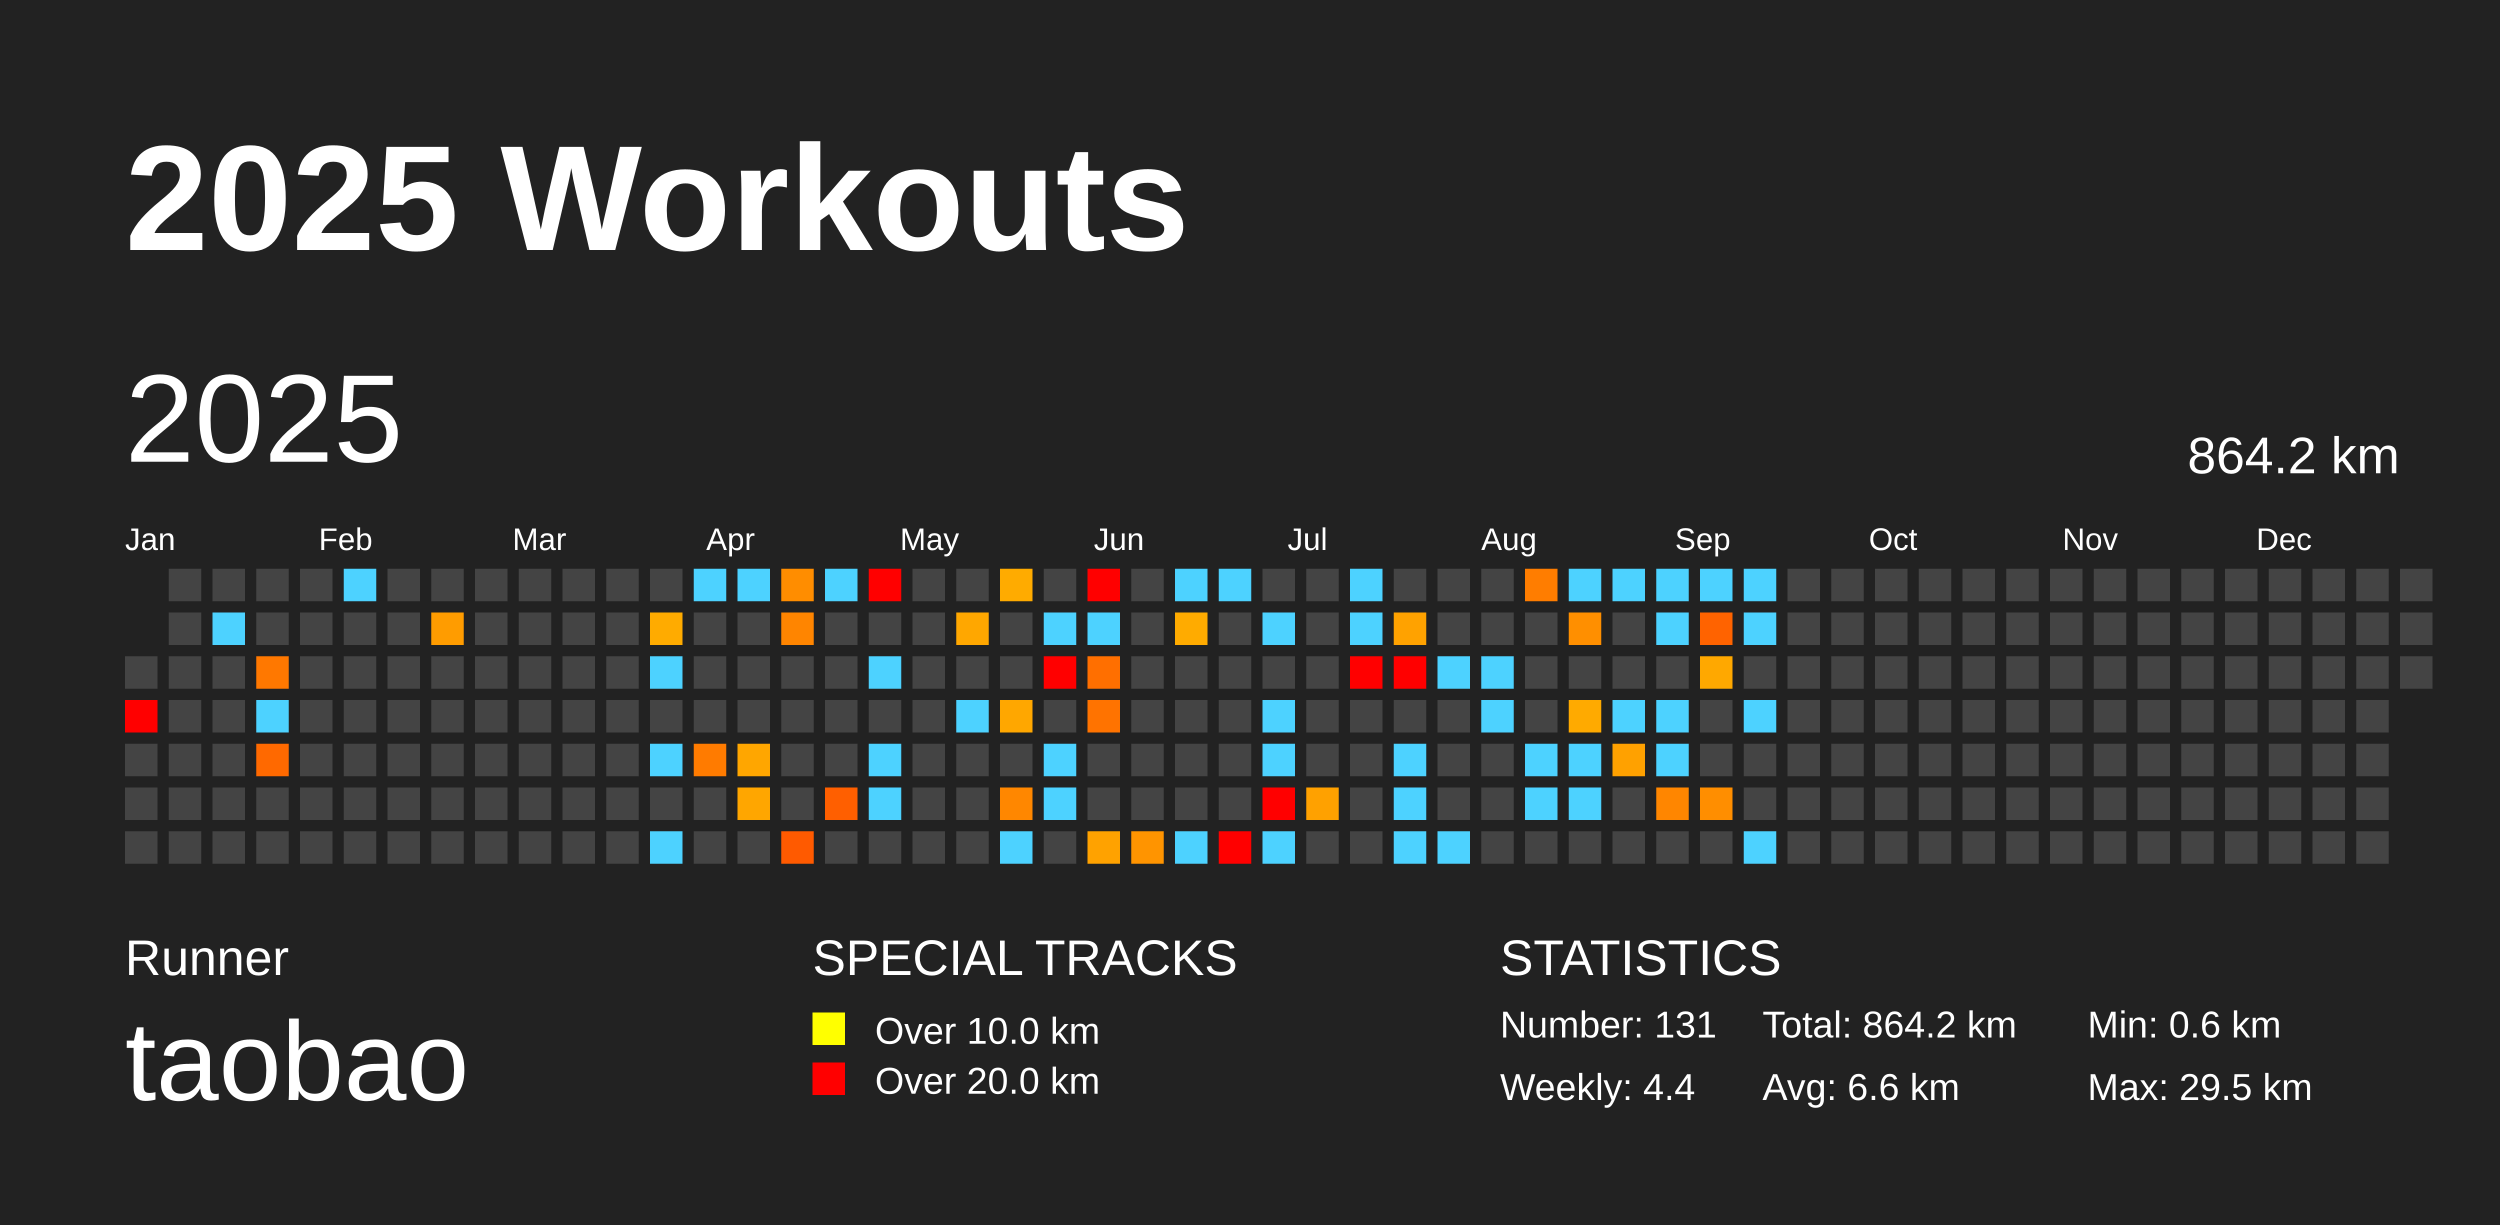
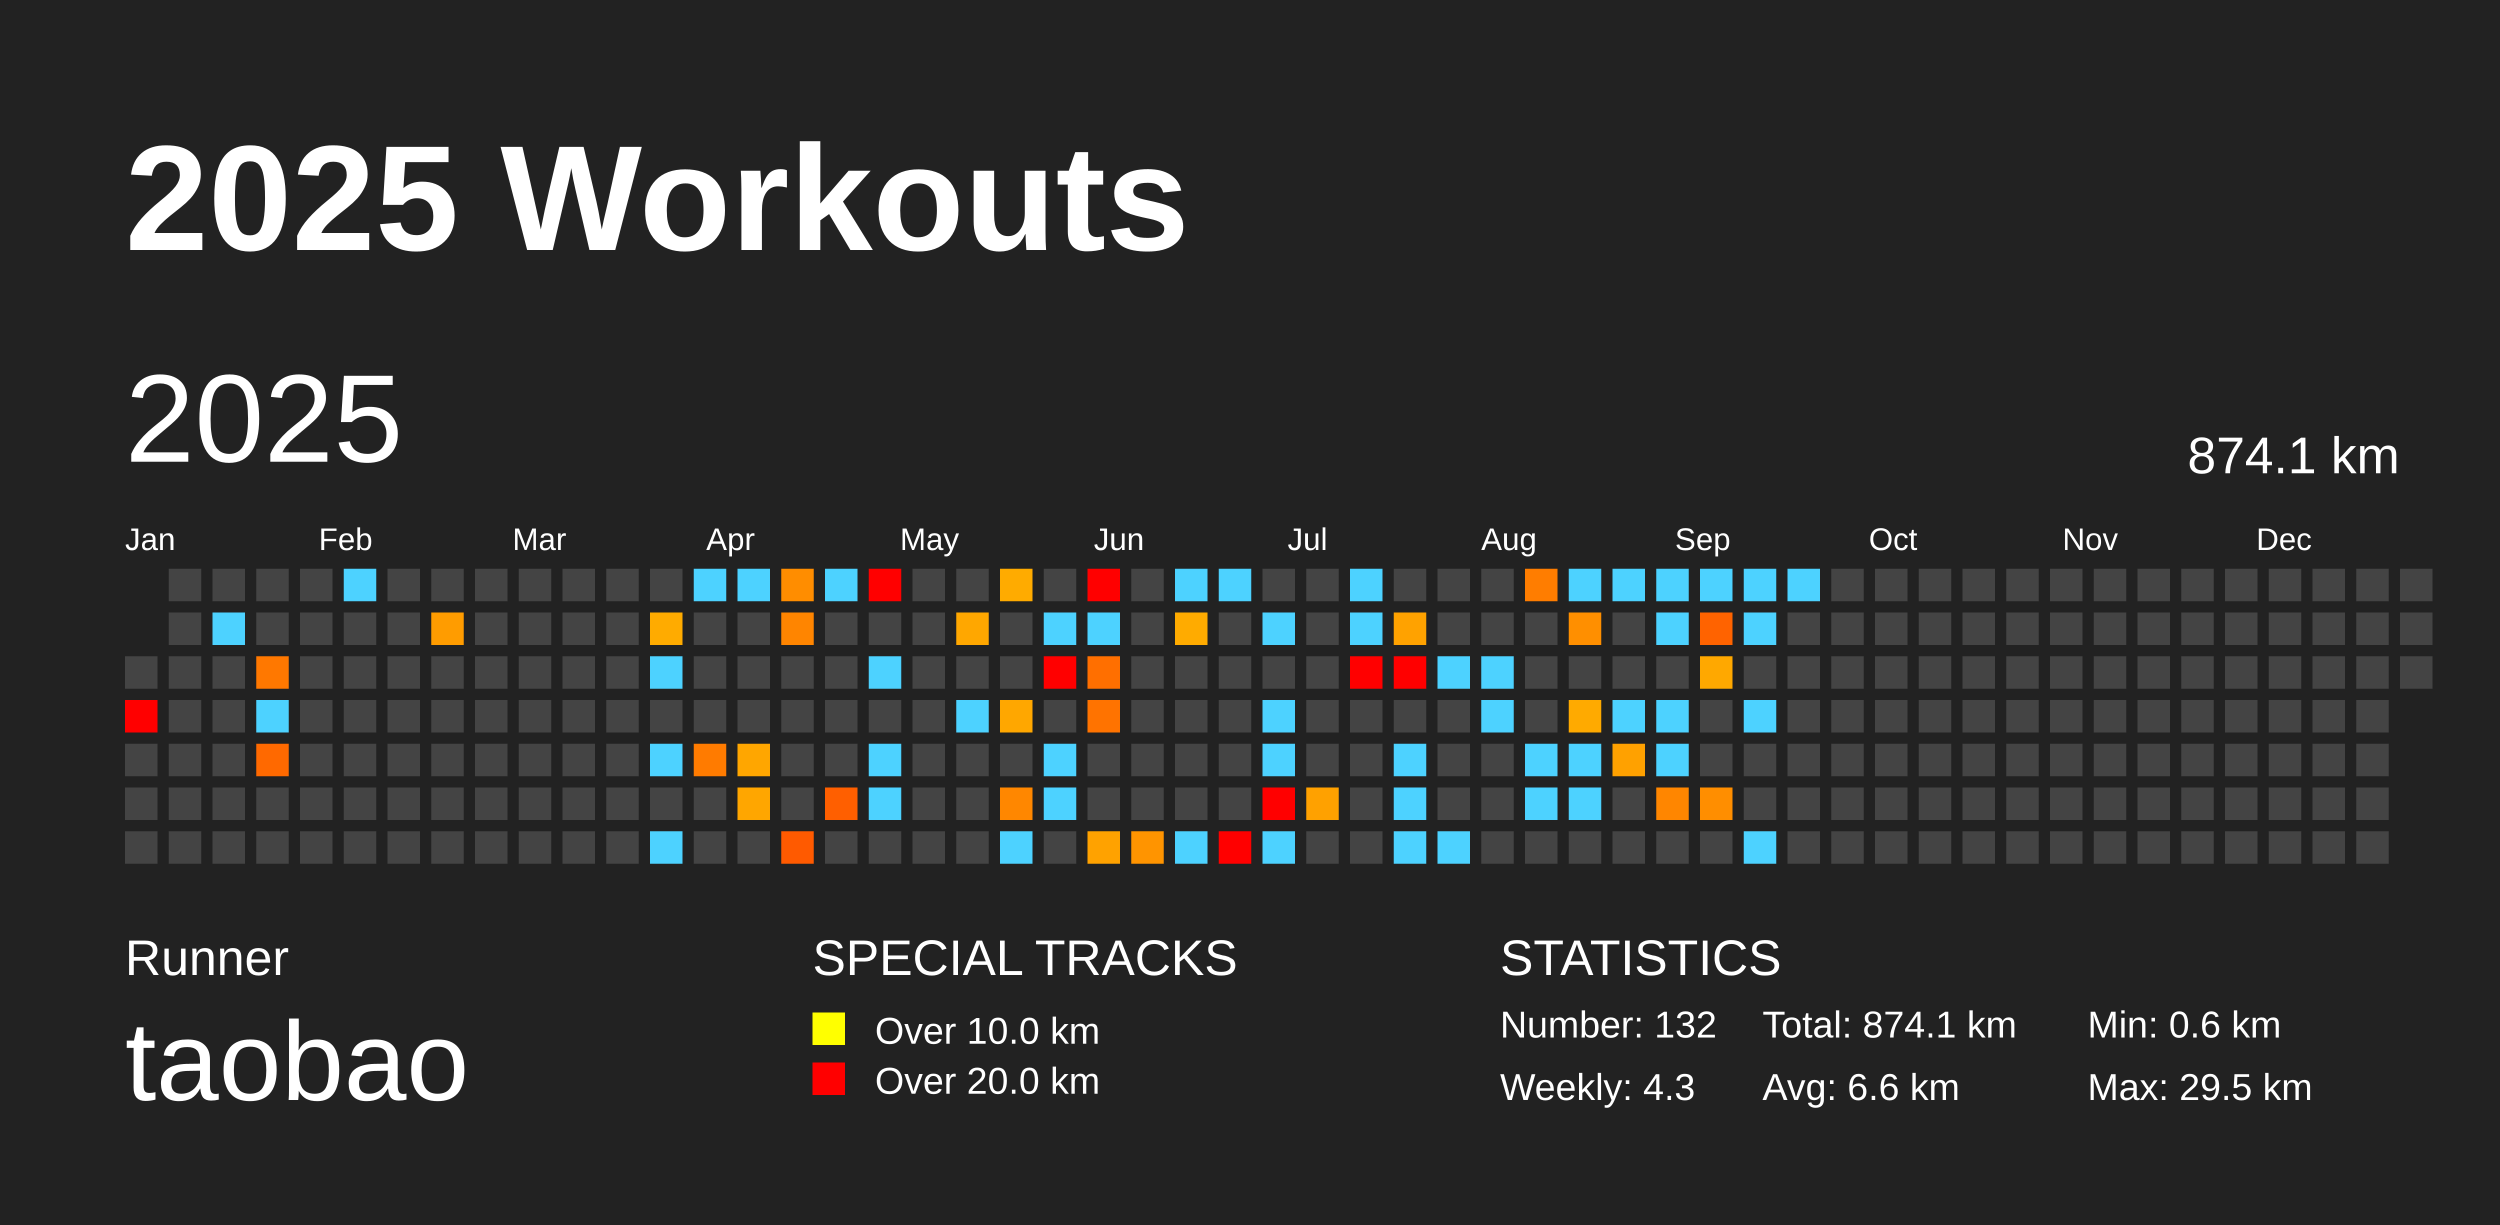
<svg xmlns="http://www.w3.org/2000/svg" baseProfile="full" height="98mm" version="1.1" viewBox="0,0,200,98" width="200mm">
  <defs />
  <rect fill="#222222" height="98" width="200" x="0" y="0" />
  <text fill="#FFFFFF" style="font-size:12px; font-family:Arial; font-weight:bold;" x="10" y="20">2025 Workouts</text>
  <text fill="#FFFFFF" style="font-size:4px; font-family:Arial" x="10" y="78">Runner</text>
  <text fill="#FFFFFF" style="font-size:9px; font-family:Arial" x="10" y="88">taobao</text>
  <text fill="#FFFFFF" style="font-size:4px; font-family:Arial" x="65" y="78">SPECIAL TRACKS</text>
  <rect fill="yellow" height="2.6" width="2.6" x="65" y="81" />
  <text fill="#FFFFFF" style="font-size:3px; font-family:Arial" x="70" y="83.5">Over 10.0 km</text>
  <rect fill="red" height="2.6" width="2.6" x="65" y="85" />
  <text fill="#FFFFFF" style="font-size:3px; font-family:Arial" x="70" y="87.5">Over 20.0 km</text>
  <text fill="#FFFFFF" style="font-size:4px; font-family:Arial" x="120" y="78">STATISTICS</text>
-   <text fill="#FFFFFF" style="font-size:3px; font-family:Arial" x="120" y="83">Number: 131</text>
-   <text fill="#FFFFFF" style="font-size:3px; font-family:Arial" x="120" y="88">Weekly: 4.4</text>
-   <text fill="#FFFFFF" style="font-size:3px; font-family:Arial" x="141" y="83">Total: 864.2 km</text>
+   <text fill="#FFFFFF" style="font-size:3px; font-family:Arial" x="120" y="83">Number: 132</text>
+   <text fill="#FFFFFF" style="font-size:3px; font-family:Arial" x="120" y="88">Weekly: 4.3</text>
+   <text fill="#FFFFFF" style="font-size:3px; font-family:Arial" x="141" y="83">Total: 874.1 km</text>
  <text fill="#FFFFFF" style="font-size:3px; font-family:Arial" x="141" y="88">Avg: 6.6 km</text>
  <text fill="#FFFFFF" style="font-size:3px; font-family:Arial" x="167" y="83">Min: 0.6 km</text>
  <text fill="#FFFFFF" style="font-size:3px; font-family:Arial" x="167" y="88">Max: 29.5 km</text>
  <text dominant-baseline="hanging" fill="#FFFFFF" style="font-size:10.0px; font-family:Arial;" x="10" y="30">2025</text>
-   <text dominant-baseline="hanging" fill="#FFFFFF" style="font-size:4.125px; font-family:Arial;" x="175" y="35">864.2 km</text>
+   <text dominant-baseline="hanging" fill="#FFFFFF" style="font-size:4.125px; font-family:Arial;" x="175" y="35">874.1 km</text>
  <text fill="#FFFFFF" style="font-size:2.5px; font-family:Arial" x="10.0" y="44">Jan</text>
  <text fill="#FFFFFF" style="font-size:2.5px; font-family:Arial" x="25.5" y="44">Feb</text>
  <text fill="#FFFFFF" style="font-size:2.5px; font-family:Arial" x="41.0" y="44">Mar</text>
  <text fill="#FFFFFF" style="font-size:2.5px; font-family:Arial" x="56.5" y="44">Apr</text>
  <text fill="#FFFFFF" style="font-size:2.5px; font-family:Arial" x="72.0" y="44">May</text>
  <text fill="#FFFFFF" style="font-size:2.5px; font-family:Arial" x="87.5" y="44">Jun</text>
  <text fill="#FFFFFF" style="font-size:2.5px; font-family:Arial" x="103.0" y="44">Jul</text>
  <text fill="#FFFFFF" style="font-size:2.5px; font-family:Arial" x="118.5" y="44">Aug</text>
  <text fill="#FFFFFF" style="font-size:2.5px; font-family:Arial" x="134.0" y="44">Sep</text>
  <text fill="#FFFFFF" style="font-size:2.5px; font-family:Arial" x="149.5" y="44">Oct</text>
  <text fill="#FFFFFF" style="font-size:2.5px; font-family:Arial" x="165.0" y="44">Nov</text>
  <text fill="#FFFFFF" style="font-size:2.5px; font-family:Arial" x="180.5" y="44">Dec</text>
  <rect fill="#444444" height="2.6" width="2.6" x="10.0" y="52.5" />
  <rect fill="red" height="2.6" width="2.6" x="10.0" y="56.0" />
  <rect fill="#444444" height="2.6" width="2.6" x="10.0" y="59.5" />
  <rect fill="#444444" height="2.6" width="2.6" x="10.0" y="63.0" />
  <rect fill="#444444" height="2.6" width="2.6" x="10.0" y="66.5" />
  <rect fill="#444444" height="2.6" width="2.6" x="13.5" y="45.5" />
  <rect fill="#444444" height="2.6" width="2.6" x="13.5" y="49.0" />
  <rect fill="#444444" height="2.6" width="2.6" x="13.5" y="52.5" />
  <rect fill="#444444" height="2.6" width="2.6" x="13.5" y="56.0" />
  <rect fill="#444444" height="2.6" width="2.6" x="13.5" y="59.5" />
  <rect fill="#444444" height="2.6" width="2.6" x="13.5" y="63.0" />
  <rect fill="#444444" height="2.6" width="2.6" x="13.5" y="66.5" />
  <rect fill="#444444" height="2.6" width="2.6" x="17.0" y="45.5" />
  <rect fill="#4dd2ff" height="2.6" width="2.6" x="17.0" y="49.0" />
  <rect fill="#444444" height="2.6" width="2.6" x="17.0" y="52.5" />
  <rect fill="#444444" height="2.6" width="2.6" x="17.0" y="56.0" />
  <rect fill="#444444" height="2.6" width="2.6" x="17.0" y="59.5" />
  <rect fill="#444444" height="2.6" width="2.6" x="17.0" y="63.0" />
  <rect fill="#444444" height="2.6" width="2.6" x="17.0" y="66.5" />
  <rect fill="#444444" height="2.6" width="2.6" x="20.5" y="45.5" />
  <rect fill="#444444" height="2.6" width="2.6" x="20.5" y="49.0" />
  <rect fill="#ff7800" height="2.6" width="2.6" x="20.5" y="52.5" />
  <rect fill="#4dd2ff" height="2.6" width="2.6" x="20.5" y="56.0" />
  <rect fill="#ff6900" height="2.6" width="2.6" x="20.5" y="59.5" />
  <rect fill="#444444" height="2.6" width="2.6" x="20.5" y="63.0" />
  <rect fill="#444444" height="2.6" width="2.6" x="20.5" y="66.5" />
  <rect fill="#444444" height="2.6" width="2.6" x="24.0" y="45.5" />
  <rect fill="#444444" height="2.6" width="2.6" x="24.0" y="49.0" />
  <rect fill="#444444" height="2.6" width="2.6" x="24.0" y="52.5" />
  <rect fill="#444444" height="2.6" width="2.6" x="24.0" y="56.0" />
  <rect fill="#444444" height="2.6" width="2.6" x="24.0" y="59.5" />
  <rect fill="#444444" height="2.6" width="2.6" x="24.0" y="63.0" />
  <rect fill="#444444" height="2.6" width="2.6" x="24.0" y="66.5" />
  <rect fill="#4dd2ff" height="2.6" width="2.6" x="27.5" y="45.5" />
  <rect fill="#444444" height="2.6" width="2.6" x="27.5" y="49.0" />
  <rect fill="#444444" height="2.6" width="2.6" x="27.5" y="52.5" />
  <rect fill="#444444" height="2.6" width="2.6" x="27.5" y="56.0" />
  <rect fill="#444444" height="2.6" width="2.6" x="27.5" y="59.5" />
  <rect fill="#444444" height="2.6" width="2.6" x="27.5" y="63.0" />
  <rect fill="#444444" height="2.6" width="2.6" x="27.5" y="66.5" />
  <rect fill="#444444" height="2.6" width="2.6" x="31.0" y="45.5" />
  <rect fill="#444444" height="2.6" width="2.6" x="31.0" y="49.0" />
  <rect fill="#444444" height="2.6" width="2.6" x="31.0" y="52.5" />
  <rect fill="#444444" height="2.6" width="2.6" x="31.0" y="56.0" />
  <rect fill="#444444" height="2.6" width="2.6" x="31.0" y="59.5" />
  <rect fill="#444444" height="2.6" width="2.6" x="31.0" y="63.0" />
  <rect fill="#444444" height="2.6" width="2.6" x="31.0" y="66.5" />
  <rect fill="#444444" height="2.6" width="2.6" x="34.5" y="45.5" />
  <rect fill="#ff9c00" height="2.6" width="2.6" x="34.5" y="49.0" />
  <rect fill="#444444" height="2.6" width="2.6" x="34.5" y="52.5" />
  <rect fill="#444444" height="2.6" width="2.6" x="34.5" y="56.0" />
  <rect fill="#444444" height="2.6" width="2.6" x="34.5" y="59.5" />
  <rect fill="#444444" height="2.6" width="2.6" x="34.5" y="63.0" />
  <rect fill="#444444" height="2.6" width="2.6" x="34.5" y="66.5" />
  <rect fill="#444444" height="2.6" width="2.6" x="38.0" y="45.5" />
  <rect fill="#444444" height="2.6" width="2.6" x="38.0" y="49.0" />
  <rect fill="#444444" height="2.6" width="2.6" x="38.0" y="52.5" />
  <rect fill="#444444" height="2.6" width="2.6" x="38.0" y="56.0" />
  <rect fill="#444444" height="2.6" width="2.6" x="38.0" y="59.5" />
  <rect fill="#444444" height="2.6" width="2.6" x="38.0" y="63.0" />
  <rect fill="#444444" height="2.6" width="2.6" x="38.0" y="66.5" />
  <rect fill="#444444" height="2.6" width="2.6" x="41.5" y="45.5" />
  <rect fill="#444444" height="2.6" width="2.6" x="41.5" y="49.0" />
  <rect fill="#444444" height="2.6" width="2.6" x="41.5" y="52.5" />
  <rect fill="#444444" height="2.6" width="2.6" x="41.5" y="56.0" />
  <rect fill="#444444" height="2.6" width="2.6" x="41.5" y="59.5" />
  <rect fill="#444444" height="2.6" width="2.6" x="41.5" y="63.0" />
  <rect fill="#444444" height="2.6" width="2.6" x="41.5" y="66.5" />
  <rect fill="#444444" height="2.6" width="2.6" x="45.0" y="45.5" />
  <rect fill="#444444" height="2.6" width="2.6" x="45.0" y="49.0" />
  <rect fill="#444444" height="2.6" width="2.6" x="45.0" y="52.5" />
  <rect fill="#444444" height="2.6" width="2.6" x="45.0" y="56.0" />
  <rect fill="#444444" height="2.6" width="2.6" x="45.0" y="59.5" />
  <rect fill="#444444" height="2.6" width="2.6" x="45.0" y="63.0" />
  <rect fill="#444444" height="2.6" width="2.6" x="45.0" y="66.5" />
  <rect fill="#444444" height="2.6" width="2.6" x="48.5" y="45.5" />
  <rect fill="#444444" height="2.6" width="2.6" x="48.5" y="49.0" />
  <rect fill="#444444" height="2.6" width="2.6" x="48.5" y="52.5" />
  <rect fill="#444444" height="2.6" width="2.6" x="48.5" y="56.0" />
  <rect fill="#444444" height="2.6" width="2.6" x="48.5" y="59.5" />
  <rect fill="#444444" height="2.6" width="2.6" x="48.5" y="63.0" />
  <rect fill="#444444" height="2.6" width="2.6" x="48.5" y="66.5" />
  <rect fill="#444444" height="2.6" width="2.6" x="52.0" y="45.5" />
  <rect fill="#ffab00" height="2.6" width="2.6" x="52.0" y="49.0" />
  <rect fill="#4dd2ff" height="2.6" width="2.6" x="52.0" y="52.5" />
  <rect fill="#444444" height="2.6" width="2.6" x="52.0" y="56.0" />
  <rect fill="#4dd2ff" height="2.6" width="2.6" x="52.0" y="59.5" />
  <rect fill="#444444" height="2.6" width="2.6" x="52.0" y="63.0" />
  <rect fill="#4dd2ff" height="2.6" width="2.6" x="52.0" y="66.5" />
  <rect fill="#4dd2ff" height="2.6" width="2.6" x="55.5" y="45.5" />
  <rect fill="#444444" height="2.6" width="2.6" x="55.5" y="49.0" />
  <rect fill="#444444" height="2.6" width="2.6" x="55.5" y="52.5" />
  <rect fill="#444444" height="2.6" width="2.6" x="55.5" y="56.0" />
  <rect fill="#ff7b00" height="2.6" width="2.6" x="55.5" y="59.5" />
  <rect fill="#444444" height="2.6" width="2.6" x="55.5" y="63.0" />
  <rect fill="#444444" height="2.6" width="2.6" x="55.5" y="66.5" />
  <rect fill="#4dd2ff" height="2.6" width="2.6" x="59.0" y="45.5" />
  <rect fill="#444444" height="2.6" width="2.6" x="59.0" y="49.0" />
  <rect fill="#444444" height="2.6" width="2.6" x="59.0" y="52.5" />
  <rect fill="#444444" height="2.6" width="2.6" x="59.0" y="56.0" />
  <rect fill="#ffa600" height="2.6" width="2.6" x="59.0" y="59.5" />
  <rect fill="#ffa600" height="2.6" width="2.6" x="59.0" y="63.0" />
  <rect fill="#444444" height="2.6" width="2.6" x="59.0" y="66.5" />
  <rect fill="#ff8d00" height="2.6" width="2.6" x="62.5" y="45.5" />
  <rect fill="#ff8500" height="2.6" width="2.6" x="62.5" y="49.0" />
  <rect fill="#444444" height="2.6" width="2.6" x="62.5" y="52.5" />
  <rect fill="#444444" height="2.6" width="2.6" x="62.5" y="56.0" />
  <rect fill="#444444" height="2.6" width="2.6" x="62.5" y="59.5" />
  <rect fill="#444444" height="2.6" width="2.6" x="62.5" y="63.0" />
  <rect fill="#ff5a00" height="2.6" width="2.6" x="62.5" y="66.5" />
  <rect fill="#4dd2ff" height="2.6" width="2.6" x="66.0" y="45.5" />
  <rect fill="#444444" height="2.6" width="2.6" x="66.0" y="49.0" />
  <rect fill="#444444" height="2.6" width="2.6" x="66.0" y="52.5" />
  <rect fill="#444444" height="2.6" width="2.6" x="66.0" y="56.0" />
  <rect fill="#444444" height="2.6" width="2.6" x="66.0" y="59.5" />
  <rect fill="#ff5f00" height="2.6" width="2.6" x="66.0" y="63.0" />
  <rect fill="#444444" height="2.6" width="2.6" x="66.0" y="66.5" />
  <rect fill="red" height="2.6" width="2.6" x="69.5" y="45.5" />
  <rect fill="#444444" height="2.6" width="2.6" x="69.5" y="49.0" />
  <rect fill="#4dd2ff" height="2.6" width="2.6" x="69.5" y="52.5" />
  <rect fill="#444444" height="2.6" width="2.6" x="69.5" y="56.0" />
  <rect fill="#4dd2ff" height="2.6" width="2.6" x="69.5" y="59.5" />
  <rect fill="#4dd2ff" height="2.6" width="2.6" x="69.5" y="63.0" />
  <rect fill="#444444" height="2.6" width="2.6" x="69.5" y="66.5" />
  <rect fill="#444444" height="2.6" width="2.6" x="73.0" y="45.5" />
  <rect fill="#444444" height="2.6" width="2.6" x="73.0" y="49.0" />
  <rect fill="#444444" height="2.6" width="2.6" x="73.0" y="52.5" />
  <rect fill="#444444" height="2.6" width="2.6" x="73.0" y="56.0" />
  <rect fill="#444444" height="2.6" width="2.6" x="73.0" y="59.5" />
  <rect fill="#444444" height="2.6" width="2.6" x="73.0" y="63.0" />
  <rect fill="#444444" height="2.6" width="2.6" x="73.0" y="66.5" />
  <rect fill="#444444" height="2.6" width="2.6" x="76.5" y="45.5" />
  <rect fill="#ffa700" height="2.6" width="2.6" x="76.5" y="49.0" />
  <rect fill="#444444" height="2.6" width="2.6" x="76.5" y="52.5" />
  <rect fill="#4dd2ff" height="2.6" width="2.6" x="76.5" y="56.0" />
  <rect fill="#444444" height="2.6" width="2.6" x="76.5" y="59.5" />
  <rect fill="#444444" height="2.6" width="2.6" x="76.5" y="63.0" />
  <rect fill="#444444" height="2.6" width="2.6" x="76.5" y="66.5" />
  <rect fill="#ffab00" height="2.6" width="2.6" x="80.0" y="45.5" />
  <rect fill="#444444" height="2.6" width="2.6" x="80.0" y="49.0" />
  <rect fill="#444444" height="2.6" width="2.6" x="80.0" y="52.5" />
  <rect fill="#ffa700" height="2.6" width="2.6" x="80.0" y="56.0" />
  <rect fill="#444444" height="2.6" width="2.6" x="80.0" y="59.5" />
  <rect fill="#ff8700" height="2.6" width="2.6" x="80.0" y="63.0" />
  <rect fill="#4dd2ff" height="2.6" width="2.6" x="80.0" y="66.5" />
  <rect fill="#444444" height="2.6" width="2.6" x="83.5" y="45.5" />
  <rect fill="#4dd2ff" height="2.6" width="2.6" x="83.5" y="49.0" />
  <rect fill="red" height="2.6" width="2.6" x="83.5" y="52.5" />
  <rect fill="#444444" height="2.6" width="2.6" x="83.5" y="56.0" />
  <rect fill="#4dd2ff" height="2.6" width="2.6" x="83.5" y="59.5" />
  <rect fill="#4dd2ff" height="2.6" width="2.6" x="83.5" y="63.0" />
  <rect fill="#444444" height="2.6" width="2.6" x="83.5" y="66.5" />
  <rect fill="red" height="2.6" width="2.6" x="87.0" y="45.5" />
  <rect fill="#4dd2ff" height="2.6" width="2.6" x="87.0" y="49.0" />
  <rect fill="#ff6f00" height="2.6" width="2.6" x="87.0" y="52.5" />
  <rect fill="#ff7300" height="2.6" width="2.6" x="87.0" y="56.0" />
  <rect fill="#444444" height="2.6" width="2.6" x="87.0" y="59.5" />
  <rect fill="#444444" height="2.6" width="2.6" x="87.0" y="63.0" />
  <rect fill="#ffa200" height="2.6" width="2.6" x="87.0" y="66.5" />
  <rect fill="#444444" height="2.6" width="2.6" x="90.5" y="45.5" />
  <rect fill="#444444" height="2.6" width="2.6" x="90.5" y="49.0" />
  <rect fill="#444444" height="2.6" width="2.6" x="90.5" y="52.5" />
  <rect fill="#444444" height="2.6" width="2.6" x="90.5" y="56.0" />
  <rect fill="#444444" height="2.6" width="2.6" x="90.5" y="59.5" />
  <rect fill="#444444" height="2.6" width="2.6" x="90.5" y="63.0" />
  <rect fill="#ff9400" height="2.6" width="2.6" x="90.5" y="66.5" />
  <rect fill="#4dd2ff" height="2.6" width="2.6" x="94.0" y="45.5" />
  <rect fill="#ffab00" height="2.6" width="2.6" x="94.0" y="49.0" />
  <rect fill="#444444" height="2.6" width="2.6" x="94.0" y="52.5" />
  <rect fill="#444444" height="2.6" width="2.6" x="94.0" y="56.0" />
  <rect fill="#444444" height="2.6" width="2.6" x="94.0" y="59.5" />
  <rect fill="#444444" height="2.6" width="2.6" x="94.0" y="63.0" />
  <rect fill="#4dd2ff" height="2.6" width="2.6" x="94.0" y="66.5" />
  <rect fill="#4dd2ff" height="2.6" width="2.6" x="97.5" y="45.5" />
  <rect fill="#444444" height="2.6" width="2.6" x="97.5" y="49.0" />
  <rect fill="#444444" height="2.6" width="2.6" x="97.5" y="52.5" />
  <rect fill="#444444" height="2.6" width="2.6" x="97.5" y="56.0" />
  <rect fill="#444444" height="2.6" width="2.6" x="97.5" y="59.5" />
  <rect fill="#444444" height="2.6" width="2.6" x="97.5" y="63.0" />
  <rect fill="red" height="2.6" width="2.6" x="97.5" y="66.5" />
  <rect fill="#444444" height="2.6" width="2.6" x="101.0" y="45.5" />
  <rect fill="#4dd2ff" height="2.6" width="2.6" x="101.0" y="49.0" />
  <rect fill="#444444" height="2.6" width="2.6" x="101.0" y="52.5" />
  <rect fill="#4dd2ff" height="2.6" width="2.6" x="101.0" y="56.0" />
  <rect fill="#4dd2ff" height="2.6" width="2.6" x="101.0" y="59.5" />
  <rect fill="red" height="2.6" width="2.6" x="101.0" y="63.0" />
  <rect fill="#4dd2ff" height="2.6" width="2.6" x="101.0" y="66.5" />
  <rect fill="#444444" height="2.6" width="2.6" x="104.5" y="45.5" />
  <rect fill="#444444" height="2.6" width="2.6" x="104.5" y="49.0" />
  <rect fill="#444444" height="2.6" width="2.6" x="104.5" y="52.5" />
  <rect fill="#444444" height="2.6" width="2.6" x="104.5" y="56.0" />
  <rect fill="#444444" height="2.6" width="2.6" x="104.5" y="59.5" />
  <rect fill="#ffa100" height="2.6" width="2.6" x="104.5" y="63.0" />
  <rect fill="#444444" height="2.6" width="2.6" x="104.5" y="66.5" />
  <rect fill="#4dd2ff" height="2.6" width="2.6" x="108.0" y="45.5" />
  <rect fill="#4dd2ff" height="2.6" width="2.6" x="108.0" y="49.0" />
  <rect fill="red" height="2.6" width="2.6" x="108.0" y="52.5" />
  <rect fill="#444444" height="2.6" width="2.6" x="108.0" y="56.0" />
  <rect fill="#444444" height="2.6" width="2.6" x="108.0" y="59.5" />
  <rect fill="#444444" height="2.6" width="2.6" x="108.0" y="63.0" />
  <rect fill="#444444" height="2.6" width="2.6" x="108.0" y="66.5" />
  <rect fill="#444444" height="2.6" width="2.6" x="111.5" y="45.5" />
  <rect fill="#ffa200" height="2.6" width="2.6" x="111.5" y="49.0" />
  <rect fill="red" height="2.6" width="2.6" x="111.5" y="52.5" />
  <rect fill="#444444" height="2.6" width="2.6" x="111.5" y="56.0" />
  <rect fill="#4dd2ff" height="2.6" width="2.6" x="111.5" y="59.5" />
  <rect fill="#4dd2ff" height="2.6" width="2.6" x="111.5" y="63.0" />
  <rect fill="#4dd2ff" height="2.6" width="2.6" x="111.5" y="66.5" />
  <rect fill="#444444" height="2.6" width="2.6" x="115.0" y="45.5" />
  <rect fill="#444444" height="2.6" width="2.6" x="115.0" y="49.0" />
  <rect fill="#4dd2ff" height="2.6" width="2.6" x="115.0" y="52.5" />
  <rect fill="#444444" height="2.6" width="2.6" x="115.0" y="56.0" />
  <rect fill="#444444" height="2.6" width="2.6" x="115.0" y="59.5" />
  <rect fill="#444444" height="2.6" width="2.6" x="115.0" y="63.0" />
  <rect fill="#4dd2ff" height="2.6" width="2.6" x="115.0" y="66.5" />
  <rect fill="#444444" height="2.6" width="2.6" x="118.5" y="45.5" />
  <rect fill="#444444" height="2.6" width="2.6" x="118.5" y="49.0" />
  <rect fill="#4dd2ff" height="2.6" width="2.6" x="118.5" y="52.5" />
  <rect fill="#4dd2ff" height="2.6" width="2.6" x="118.5" y="56.0" />
  <rect fill="#444444" height="2.6" width="2.6" x="118.5" y="59.5" />
  <rect fill="#444444" height="2.6" width="2.6" x="118.5" y="63.0" />
  <rect fill="#444444" height="2.6" width="2.6" x="118.5" y="66.5" />
  <rect fill="#ff7d00" height="2.6" width="2.6" x="122.0" y="45.5" />
  <rect fill="#444444" height="2.6" width="2.6" x="122.0" y="49.0" />
  <rect fill="#444444" height="2.6" width="2.6" x="122.0" y="52.5" />
  <rect fill="#444444" height="2.6" width="2.6" x="122.0" y="56.0" />
  <rect fill="#4dd2ff" height="2.6" width="2.6" x="122.0" y="59.5" />
  <rect fill="#4dd2ff" height="2.6" width="2.6" x="122.0" y="63.0" />
  <rect fill="#444444" height="2.6" width="2.6" x="122.0" y="66.5" />
  <rect fill="#4dd2ff" height="2.6" width="2.6" x="125.5" y="45.5" />
  <rect fill="#ff8f00" height="2.6" width="2.6" x="125.5" y="49.0" />
  <rect fill="#444444" height="2.6" width="2.6" x="125.5" y="52.5" />
  <rect fill="#ffaa00" height="2.6" width="2.6" x="125.5" y="56.0" />
  <rect fill="#4dd2ff" height="2.6" width="2.6" x="125.5" y="59.5" />
  <rect fill="#4dd2ff" height="2.6" width="2.6" x="125.5" y="63.0" />
  <rect fill="#444444" height="2.6" width="2.6" x="125.5" y="66.5" />
  <rect fill="#4dd2ff" height="2.6" width="2.6" x="129.0" y="45.5" />
  <rect fill="#444444" height="2.6" width="2.6" x="129.0" y="49.0" />
  <rect fill="#444444" height="2.6" width="2.6" x="129.0" y="52.5" />
  <rect fill="#4dd2ff" height="2.6" width="2.6" x="129.0" y="56.0" />
  <rect fill="#ffa100" height="2.6" width="2.6" x="129.0" y="59.5" />
  <rect fill="#444444" height="2.6" width="2.6" x="129.0" y="63.0" />
  <rect fill="#444444" height="2.6" width="2.6" x="129.0" y="66.5" />
  <rect fill="#4dd2ff" height="2.6" width="2.6" x="132.5" y="45.5" />
  <rect fill="#4dd2ff" height="2.6" width="2.6" x="132.5" y="49.0" />
  <rect fill="#444444" height="2.6" width="2.6" x="132.5" y="52.5" />
  <rect fill="#4dd2ff" height="2.6" width="2.6" x="132.5" y="56.0" />
  <rect fill="#4dd2ff" height="2.6" width="2.6" x="132.5" y="59.5" />
  <rect fill="#ff8600" height="2.6" width="2.6" x="132.5" y="63.0" />
  <rect fill="#444444" height="2.6" width="2.6" x="132.5" y="66.5" />
  <rect fill="#4dd2ff" height="2.6" width="2.6" x="136.0" y="45.5" />
  <rect fill="#ff6300" height="2.6" width="2.6" x="136.0" y="49.0" />
  <rect fill="#ffa800" height="2.6" width="2.6" x="136.0" y="52.5" />
  <rect fill="#444444" height="2.6" width="2.6" x="136.0" y="56.0" />
  <rect fill="#444444" height="2.6" width="2.6" x="136.0" y="59.5" />
  <rect fill="#ff8e00" height="2.6" width="2.6" x="136.0" y="63.0" />
  <rect fill="#444444" height="2.6" width="2.6" x="136.0" y="66.5" />
  <rect fill="#4dd2ff" height="2.6" width="2.6" x="139.5" y="45.5" />
  <rect fill="#4dd2ff" height="2.6" width="2.6" x="139.5" y="49.0" />
  <rect fill="#444444" height="2.6" width="2.6" x="139.5" y="52.5" />
  <rect fill="#4dd2ff" height="2.6" width="2.6" x="139.5" y="56.0" />
  <rect fill="#444444" height="2.6" width="2.6" x="139.5" y="59.5" />
  <rect fill="#444444" height="2.6" width="2.6" x="139.5" y="63.0" />
  <rect fill="#4dd2ff" height="2.6" width="2.6" x="139.5" y="66.5" />
-   <rect fill="#444444" height="2.6" width="2.6" x="143.0" y="45.5" />
+   <rect fill="#4dd2ff" height="2.6" width="2.6" x="143.0" y="45.5" />
  <rect fill="#444444" height="2.6" width="2.6" x="143.0" y="49.0" />
  <rect fill="#444444" height="2.6" width="2.6" x="143.0" y="52.5" />
  <rect fill="#444444" height="2.6" width="2.6" x="143.0" y="56.0" />
  <rect fill="#444444" height="2.6" width="2.6" x="143.0" y="59.5" />
  <rect fill="#444444" height="2.6" width="2.6" x="143.0" y="63.0" />
  <rect fill="#444444" height="2.6" width="2.6" x="143.0" y="66.5" />
  <rect fill="#444444" height="2.6" width="2.6" x="146.5" y="45.5" />
  <rect fill="#444444" height="2.6" width="2.6" x="146.5" y="49.0" />
  <rect fill="#444444" height="2.6" width="2.6" x="146.5" y="52.5" />
  <rect fill="#444444" height="2.6" width="2.6" x="146.5" y="56.0" />
  <rect fill="#444444" height="2.6" width="2.6" x="146.5" y="59.5" />
  <rect fill="#444444" height="2.6" width="2.6" x="146.5" y="63.0" />
  <rect fill="#444444" height="2.6" width="2.6" x="146.5" y="66.5" />
  <rect fill="#444444" height="2.6" width="2.6" x="150.0" y="45.5" />
  <rect fill="#444444" height="2.6" width="2.6" x="150.0" y="49.0" />
  <rect fill="#444444" height="2.6" width="2.6" x="150.0" y="52.5" />
  <rect fill="#444444" height="2.6" width="2.6" x="150.0" y="56.0" />
  <rect fill="#444444" height="2.6" width="2.6" x="150.0" y="59.5" />
  <rect fill="#444444" height="2.6" width="2.6" x="150.0" y="63.0" />
  <rect fill="#444444" height="2.6" width="2.6" x="150.0" y="66.5" />
  <rect fill="#444444" height="2.6" width="2.6" x="153.5" y="45.5" />
  <rect fill="#444444" height="2.6" width="2.6" x="153.5" y="49.0" />
  <rect fill="#444444" height="2.6" width="2.6" x="153.5" y="52.5" />
  <rect fill="#444444" height="2.6" width="2.6" x="153.5" y="56.0" />
  <rect fill="#444444" height="2.6" width="2.6" x="153.5" y="59.5" />
  <rect fill="#444444" height="2.6" width="2.6" x="153.5" y="63.0" />
  <rect fill="#444444" height="2.6" width="2.6" x="153.5" y="66.5" />
  <rect fill="#444444" height="2.6" width="2.6" x="157.0" y="45.5" />
  <rect fill="#444444" height="2.6" width="2.6" x="157.0" y="49.0" />
  <rect fill="#444444" height="2.6" width="2.6" x="157.0" y="52.5" />
  <rect fill="#444444" height="2.6" width="2.6" x="157.0" y="56.0" />
  <rect fill="#444444" height="2.6" width="2.6" x="157.0" y="59.5" />
  <rect fill="#444444" height="2.6" width="2.6" x="157.0" y="63.0" />
  <rect fill="#444444" height="2.6" width="2.6" x="157.0" y="66.5" />
  <rect fill="#444444" height="2.6" width="2.6" x="160.5" y="45.5" />
  <rect fill="#444444" height="2.6" width="2.6" x="160.5" y="49.0" />
  <rect fill="#444444" height="2.6" width="2.6" x="160.5" y="52.5" />
  <rect fill="#444444" height="2.6" width="2.6" x="160.5" y="56.0" />
  <rect fill="#444444" height="2.6" width="2.6" x="160.5" y="59.5" />
  <rect fill="#444444" height="2.6" width="2.6" x="160.5" y="63.0" />
  <rect fill="#444444" height="2.6" width="2.6" x="160.5" y="66.5" />
  <rect fill="#444444" height="2.6" width="2.6" x="164.0" y="45.5" />
  <rect fill="#444444" height="2.6" width="2.6" x="164.0" y="49.0" />
  <rect fill="#444444" height="2.6" width="2.6" x="164.0" y="52.5" />
  <rect fill="#444444" height="2.6" width="2.6" x="164.0" y="56.0" />
  <rect fill="#444444" height="2.6" width="2.6" x="164.0" y="59.5" />
  <rect fill="#444444" height="2.6" width="2.6" x="164.0" y="63.0" />
  <rect fill="#444444" height="2.6" width="2.6" x="164.0" y="66.5" />
  <rect fill="#444444" height="2.6" width="2.6" x="167.5" y="45.5" />
  <rect fill="#444444" height="2.6" width="2.6" x="167.5" y="49.0" />
  <rect fill="#444444" height="2.6" width="2.6" x="167.5" y="52.5" />
  <rect fill="#444444" height="2.6" width="2.6" x="167.5" y="56.0" />
  <rect fill="#444444" height="2.6" width="2.6" x="167.5" y="59.5" />
  <rect fill="#444444" height="2.6" width="2.6" x="167.5" y="63.0" />
  <rect fill="#444444" height="2.6" width="2.6" x="167.5" y="66.5" />
  <rect fill="#444444" height="2.6" width="2.6" x="171.0" y="45.5" />
  <rect fill="#444444" height="2.6" width="2.6" x="171.0" y="49.0" />
  <rect fill="#444444" height="2.6" width="2.6" x="171.0" y="52.5" />
  <rect fill="#444444" height="2.6" width="2.6" x="171.0" y="56.0" />
  <rect fill="#444444" height="2.6" width="2.6" x="171.0" y="59.5" />
  <rect fill="#444444" height="2.6" width="2.6" x="171.0" y="63.0" />
  <rect fill="#444444" height="2.6" width="2.6" x="171.0" y="66.5" />
  <rect fill="#444444" height="2.6" width="2.6" x="174.5" y="45.5" />
  <rect fill="#444444" height="2.6" width="2.6" x="174.5" y="49.0" />
  <rect fill="#444444" height="2.6" width="2.6" x="174.5" y="52.5" />
  <rect fill="#444444" height="2.6" width="2.6" x="174.5" y="56.0" />
  <rect fill="#444444" height="2.6" width="2.6" x="174.5" y="59.5" />
  <rect fill="#444444" height="2.6" width="2.6" x="174.5" y="63.0" />
  <rect fill="#444444" height="2.6" width="2.6" x="174.5" y="66.5" />
  <rect fill="#444444" height="2.6" width="2.6" x="178.0" y="45.5" />
  <rect fill="#444444" height="2.6" width="2.6" x="178.0" y="49.0" />
  <rect fill="#444444" height="2.6" width="2.6" x="178.0" y="52.5" />
  <rect fill="#444444" height="2.6" width="2.6" x="178.0" y="56.0" />
  <rect fill="#444444" height="2.6" width="2.6" x="178.0" y="59.5" />
  <rect fill="#444444" height="2.6" width="2.6" x="178.0" y="63.0" />
  <rect fill="#444444" height="2.6" width="2.6" x="178.0" y="66.5" />
  <rect fill="#444444" height="2.6" width="2.6" x="181.5" y="45.5" />
  <rect fill="#444444" height="2.6" width="2.6" x="181.5" y="49.0" />
  <rect fill="#444444" height="2.6" width="2.6" x="181.5" y="52.5" />
  <rect fill="#444444" height="2.6" width="2.6" x="181.5" y="56.0" />
  <rect fill="#444444" height="2.6" width="2.6" x="181.5" y="59.5" />
  <rect fill="#444444" height="2.6" width="2.6" x="181.5" y="63.0" />
  <rect fill="#444444" height="2.6" width="2.6" x="181.5" y="66.5" />
  <rect fill="#444444" height="2.6" width="2.6" x="185.0" y="45.5" />
  <rect fill="#444444" height="2.6" width="2.6" x="185.0" y="49.0" />
  <rect fill="#444444" height="2.6" width="2.6" x="185.0" y="52.5" />
  <rect fill="#444444" height="2.6" width="2.6" x="185.0" y="56.0" />
  <rect fill="#444444" height="2.6" width="2.6" x="185.0" y="59.5" />
  <rect fill="#444444" height="2.6" width="2.6" x="185.0" y="63.0" />
  <rect fill="#444444" height="2.6" width="2.6" x="185.0" y="66.5" />
  <rect fill="#444444" height="2.6" width="2.6" x="188.5" y="45.5" />
  <rect fill="#444444" height="2.6" width="2.6" x="188.5" y="49.0" />
  <rect fill="#444444" height="2.6" width="2.6" x="188.5" y="52.5" />
  <rect fill="#444444" height="2.6" width="2.6" x="188.5" y="56.0" />
  <rect fill="#444444" height="2.6" width="2.6" x="188.5" y="59.5" />
  <rect fill="#444444" height="2.6" width="2.6" x="188.5" y="63.0" />
  <rect fill="#444444" height="2.6" width="2.6" x="188.5" y="66.5" />
  <rect fill="#444444" height="2.6" width="2.6" x="192.0" y="45.5" />
  <rect fill="#444444" height="2.6" width="2.6" x="192.0" y="49.0" />
  <rect fill="#444444" height="2.6" width="2.6" x="192.0" y="52.5" />
</svg>
